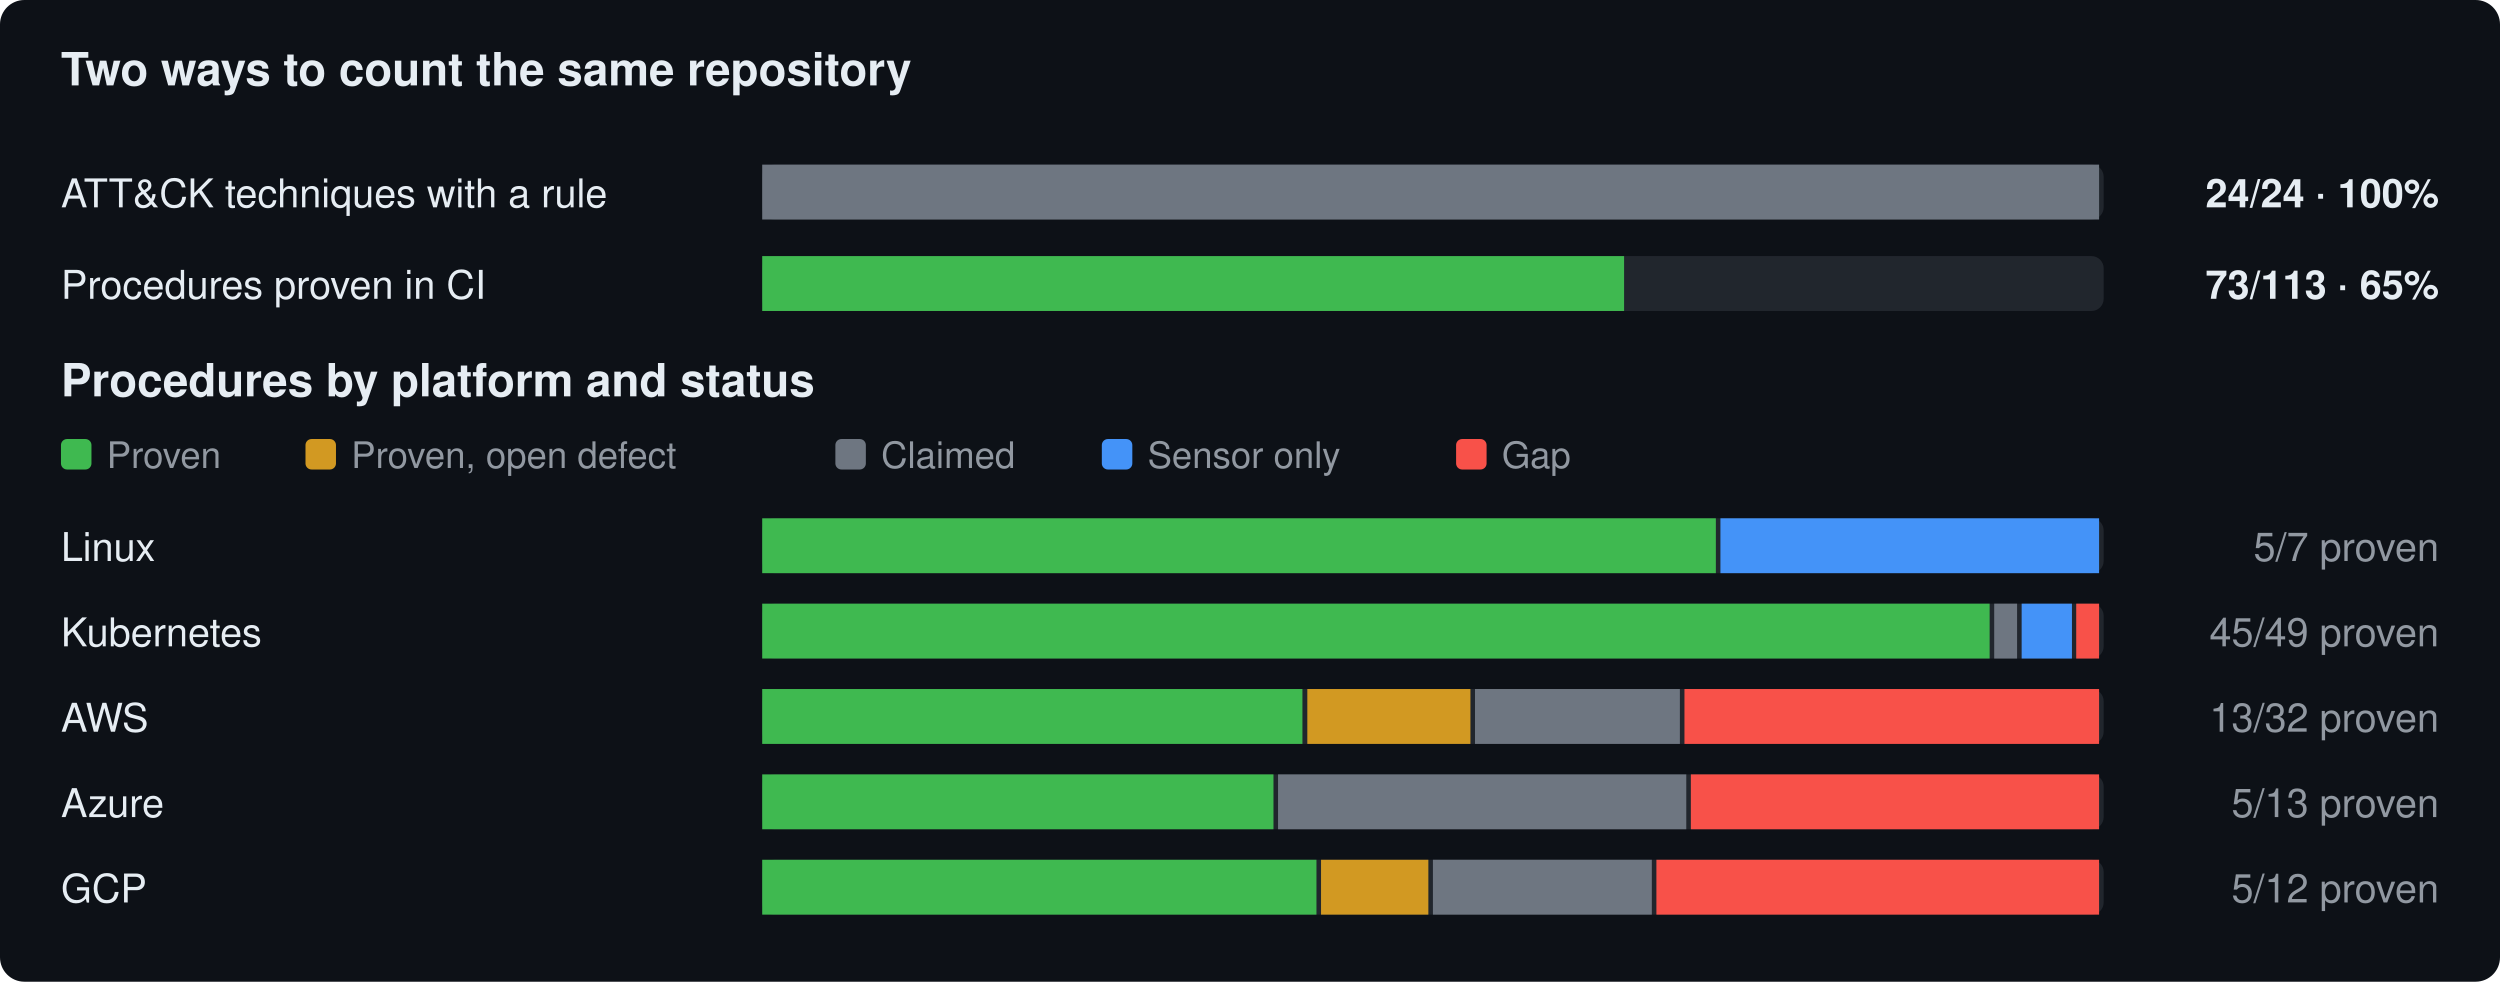
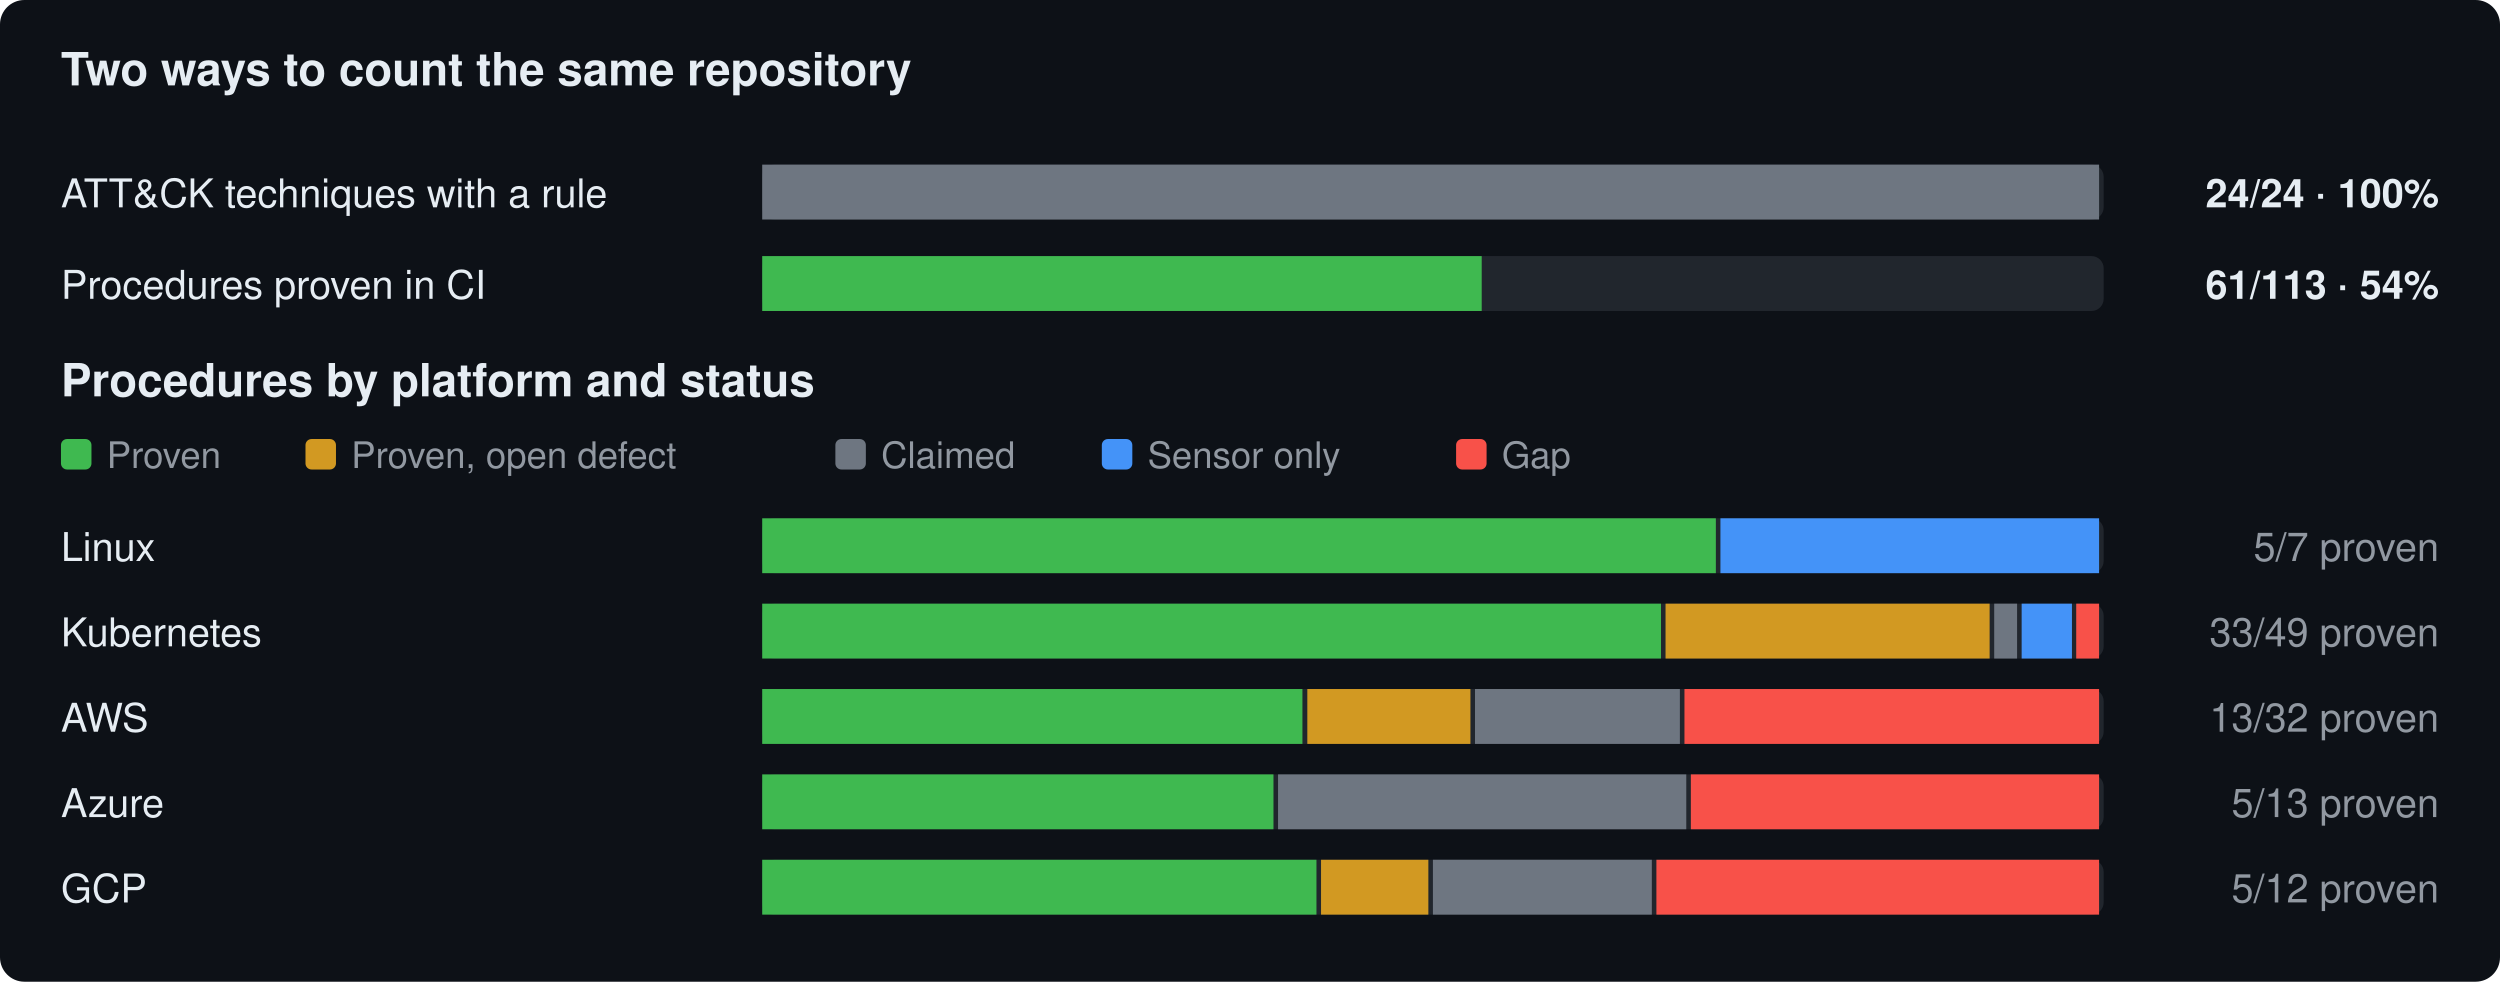
- <svg xmlns="http://www.w3.org/2000/svg" width="820" height="322" viewBox="0 0 820 322" font-family="-apple-system,BlinkMacSystemFont,'Segoe UI',Helvetica,Arial,sans-serif" role="img" aria-label="Procedure coverage: 73 of 113 procedures proven in CI">
+ <svg xmlns="http://www.w3.org/2000/svg" width="820" height="322" viewBox="0 0 820 322" font-family="-apple-system,BlinkMacSystemFont,'Segoe UI',Helvetica,Arial,sans-serif" role="img" aria-label="Procedure coverage: 61 of 113 procedures proven in CI">
  <rect width="820" height="322" rx="8" fill="#0d1117" />
  <text x="20" y="28" fill="#e6edf3" font-size="15" font-weight="600" text-anchor="start">Two ways to count the same repository</text>
  <text x="20" y="68" fill="#e6edf3" font-size="13" font-weight="400" text-anchor="start">ATT&amp;CK techniques with a rule</text>
  <rect x="250" y="54" width="440" height="18" rx="4" fill="#21262d" />
  <rect x="250.0" y="54" width="438.5" height="18" fill="#6e7681" />
  <text x="800" y="68" fill="#e6edf3" font-size="13" font-weight="600" text-anchor="end">24/24 · 100%</text>
  <text x="20" y="98" fill="#e6edf3" font-size="13" font-weight="400" text-anchor="start">Procedures proven in CI</text>
  <rect x="250" y="84" width="440" height="18" rx="4" fill="#21262d" />
-   <rect x="250.0" y="84" width="282.7" height="18" fill="#3fb950" />
-   <text x="800" y="98" fill="#e6edf3" font-size="13" font-weight="600" text-anchor="end">73/113 · 65%</text>
+   <rect x="250.0" y="84" width="236.0" height="18" fill="#3fb950" />
+   <text x="800" y="98" fill="#e6edf3" font-size="13" font-weight="600" text-anchor="end">61/113 · 54%</text>
  <text x="20" y="130" fill="#e6edf3" font-size="15" font-weight="600" text-anchor="start">Procedures by platform and status</text>
  <rect x="20" y="144" width="10" height="10" rx="2" fill="#3fb950" />
  <text x="35" y="153.5" fill="#9198a1" font-size="12" font-weight="400" text-anchor="start">Proven</text>
  <rect x="100.2" y="144" width="10" height="10" rx="2" fill="#d29922" />
  <text x="115.2" y="153.5" fill="#9198a1" font-size="12" font-weight="400" text-anchor="start">Proven, open defect</text>
  <rect x="274.0" y="144" width="10" height="10" rx="2" fill="#6e7681" />
  <text x="289.0" y="153.5" fill="#9198a1" font-size="12" font-weight="400" text-anchor="start">Claimed</text>
  <rect x="361.4" y="144" width="10" height="10" rx="2" fill="#4493f8" />
  <text x="376.4" y="153.5" fill="#9198a1" font-size="12" font-weight="400" text-anchor="start">Sensor only</text>
  <rect x="477.6" y="144" width="10" height="10" rx="2" fill="#f85149" />
  <text x="492.6" y="153.5" fill="#9198a1" font-size="12" font-weight="400" text-anchor="start">Gap</text>
  <text x="20" y="184" fill="#e6edf3" font-size="13" font-weight="400" text-anchor="start">Linux</text>
  <rect x="250" y="170" width="440" height="18" rx="4" fill="#21262d" />
  <rect x="250.0" y="170" width="312.8" height="18" fill="#3fb950" />
  <rect x="564.3" y="170" width="124.2" height="18" fill="#4493f8" />
  <text x="800" y="184" fill="#9198a1" font-size="13" font-weight="400" text-anchor="end">5/7 proven</text>
  <text x="20" y="212" fill="#e6edf3" font-size="13" font-weight="400" text-anchor="start">Kubernetes</text>
  <rect x="250" y="198" width="440" height="18" rx="4" fill="#21262d" />
-   <rect x="250.0" y="198" width="402.6" height="18" fill="#3fb950" />
+   <rect x="250.0" y="198" width="294.8" height="18" fill="#3fb950" />
+   <rect x="546.3" y="198" width="106.3" height="18" fill="#d29922" />
  <rect x="654.1" y="198" width="7.5" height="18" fill="#6e7681" />
  <rect x="663.1" y="198" width="16.5" height="18" fill="#4493f8" />
  <rect x="681.0" y="198" width="7.5" height="18" fill="#f85149" />
-   <text x="800" y="212" fill="#9198a1" font-size="13" font-weight="400" text-anchor="end">45/49 proven</text>
+   <text x="800" y="212" fill="#9198a1" font-size="13" font-weight="400" text-anchor="end">33/49 proven</text>
  <text x="20" y="240" fill="#e6edf3" font-size="13" font-weight="400" text-anchor="start">AWS</text>
  <rect x="250" y="226" width="440" height="18" rx="4" fill="#21262d" />
  <rect x="250.0" y="226" width="177.2" height="18" fill="#3fb950" />
  <rect x="428.8" y="226" width="53.5" height="18" fill="#d29922" />
  <rect x="483.8" y="226" width="67.2" height="18" fill="#6e7681" />
  <rect x="552.5" y="226" width="136.0" height="18" fill="#f85149" />
  <text x="800" y="240" fill="#9198a1" font-size="13" font-weight="400" text-anchor="end">13/32 proven</text>
  <text x="20" y="268" fill="#e6edf3" font-size="13" font-weight="400" text-anchor="start">Azure</text>
  <rect x="250" y="254" width="440" height="18" rx="4" fill="#21262d" />
  <rect x="250.0" y="254" width="167.7" height="18" fill="#3fb950" />
  <rect x="419.2" y="254" width="133.9" height="18" fill="#6e7681" />
  <rect x="554.6" y="254" width="133.9" height="18" fill="#f85149" />
  <text x="800" y="268" fill="#9198a1" font-size="13" font-weight="400" text-anchor="end">5/13 proven</text>
  <text x="20" y="296" fill="#e6edf3" font-size="13" font-weight="400" text-anchor="start">GCP</text>
  <rect x="250" y="282" width="440" height="18" rx="4" fill="#21262d" />
  <rect x="250.0" y="282" width="181.8" height="18" fill="#3fb950" />
  <rect x="433.3" y="282" width="35.2" height="18" fill="#d29922" />
  <rect x="470.0" y="282" width="71.8" height="18" fill="#6e7681" />
  <rect x="543.3" y="282" width="145.2" height="18" fill="#f85149" />
  <text x="800" y="296" fill="#9198a1" font-size="13" font-weight="400" text-anchor="end">5/12 proven</text>
</svg>
